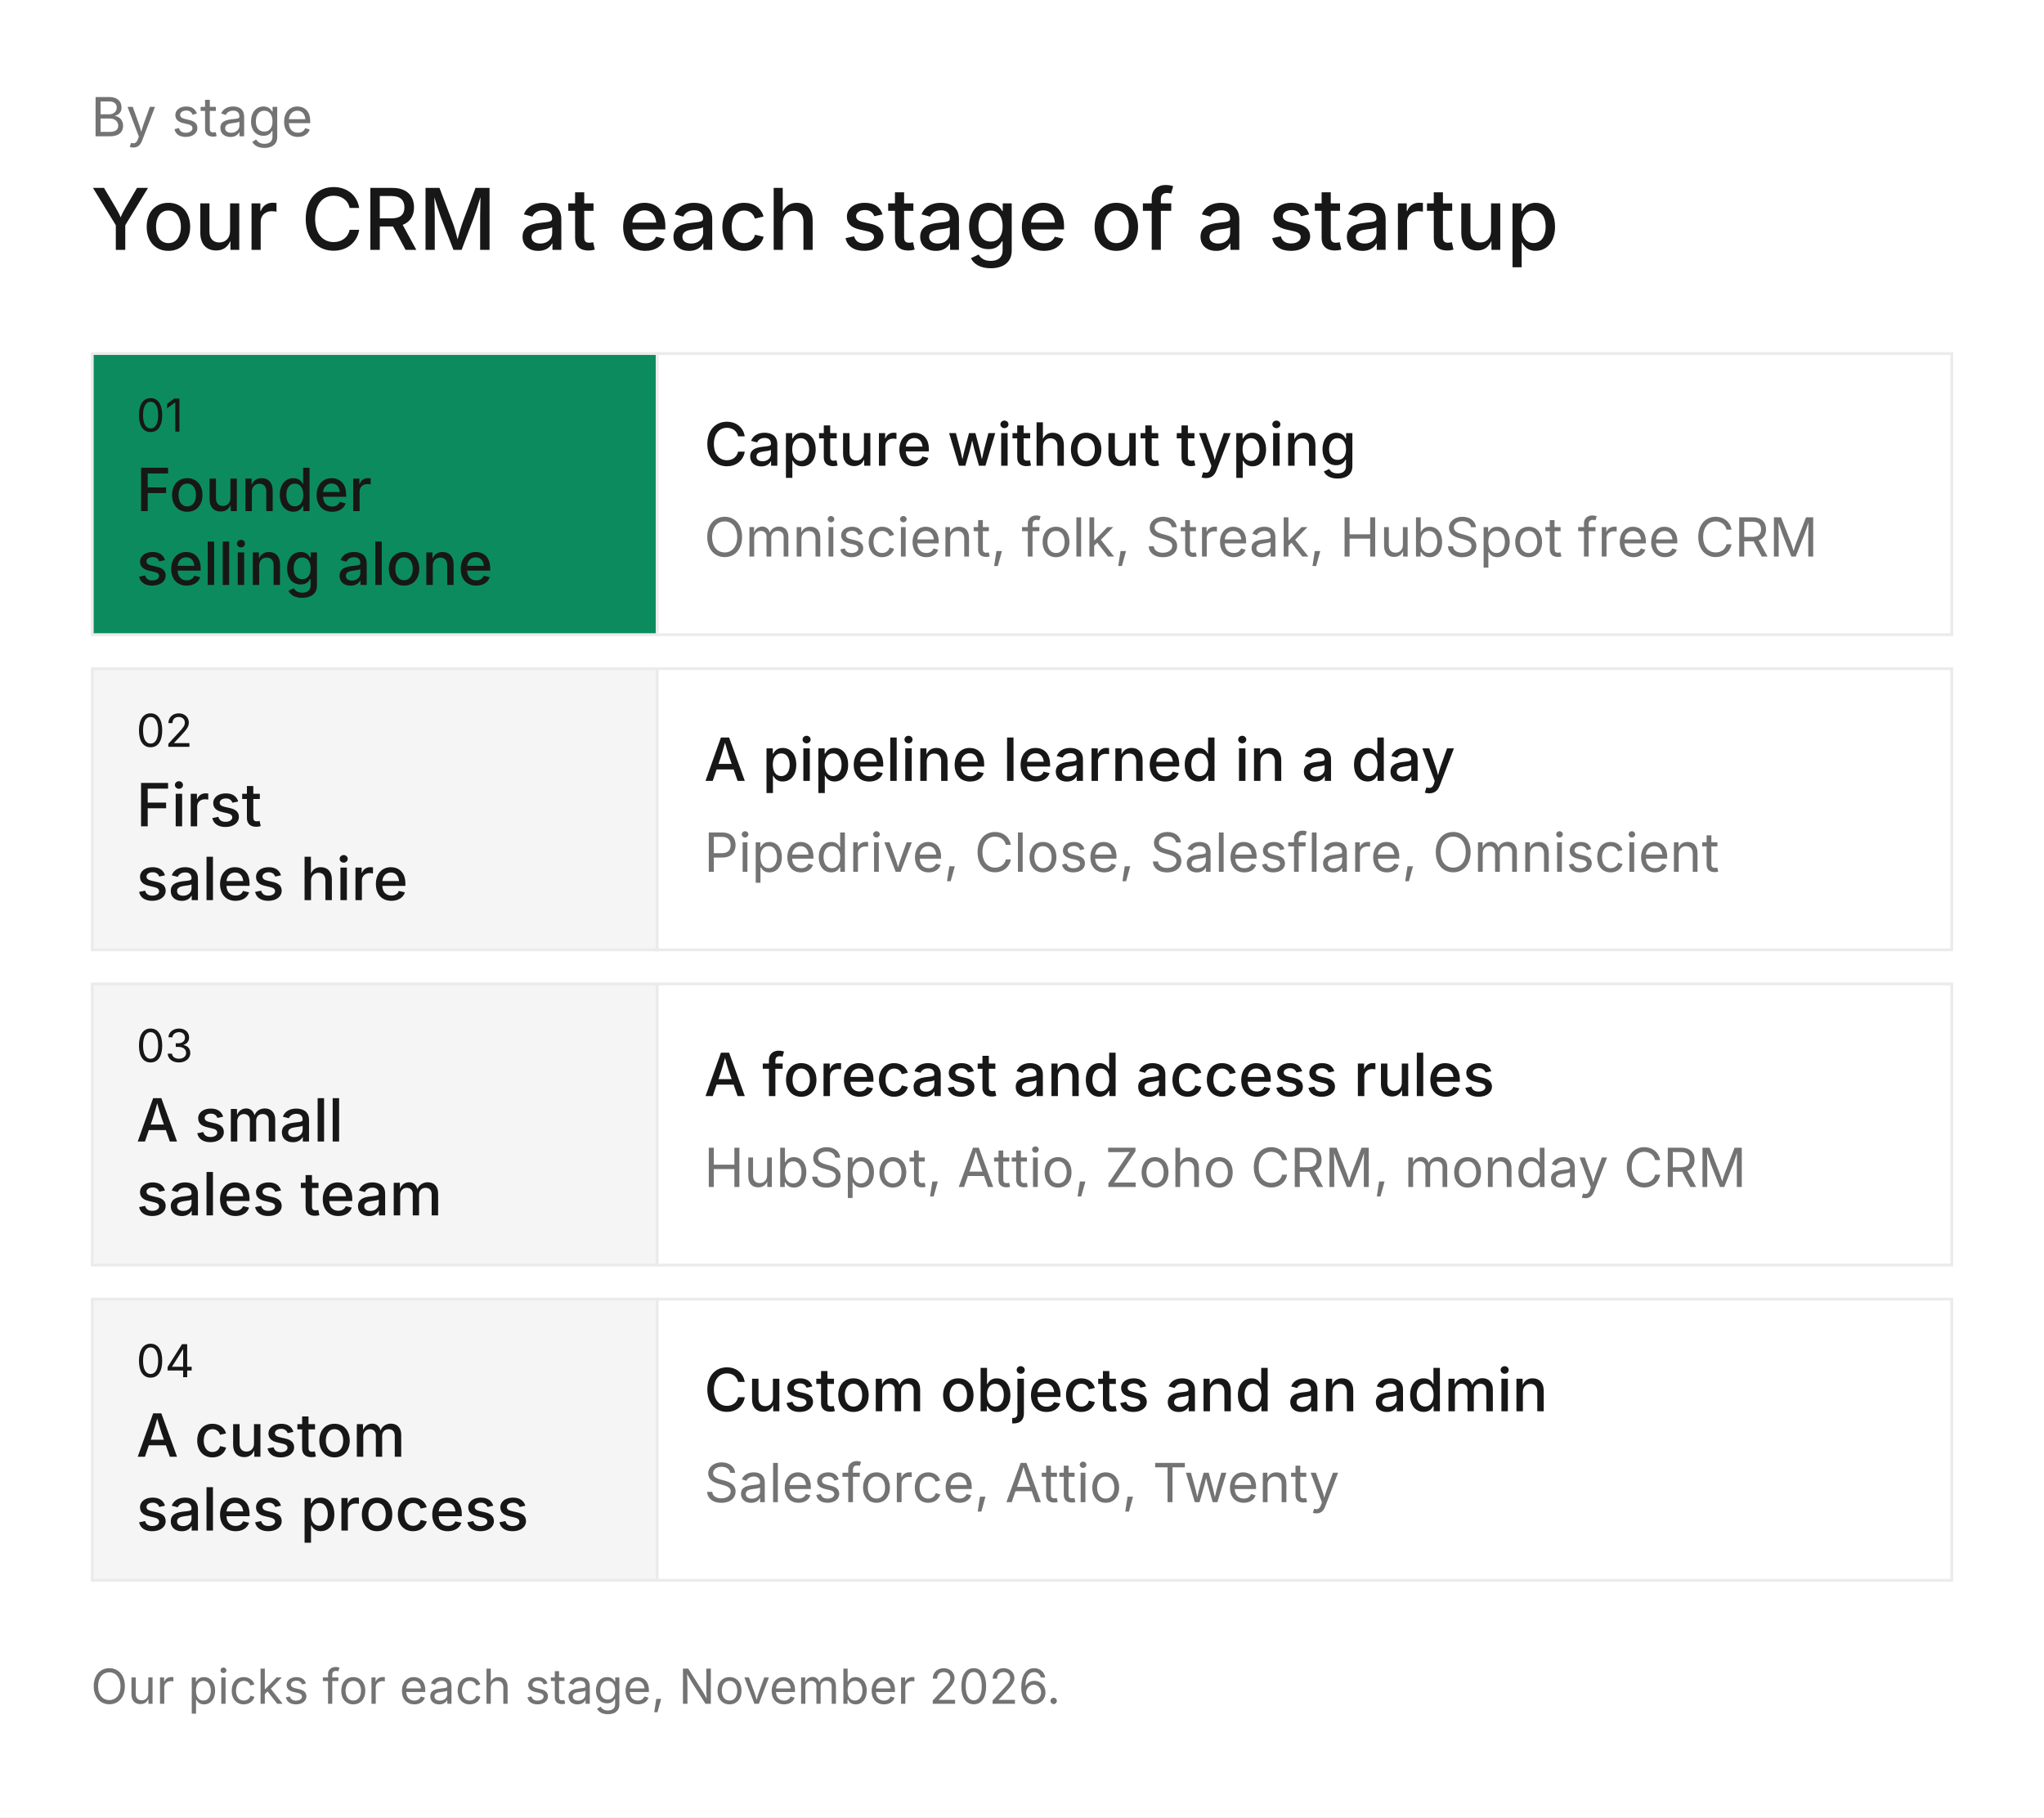
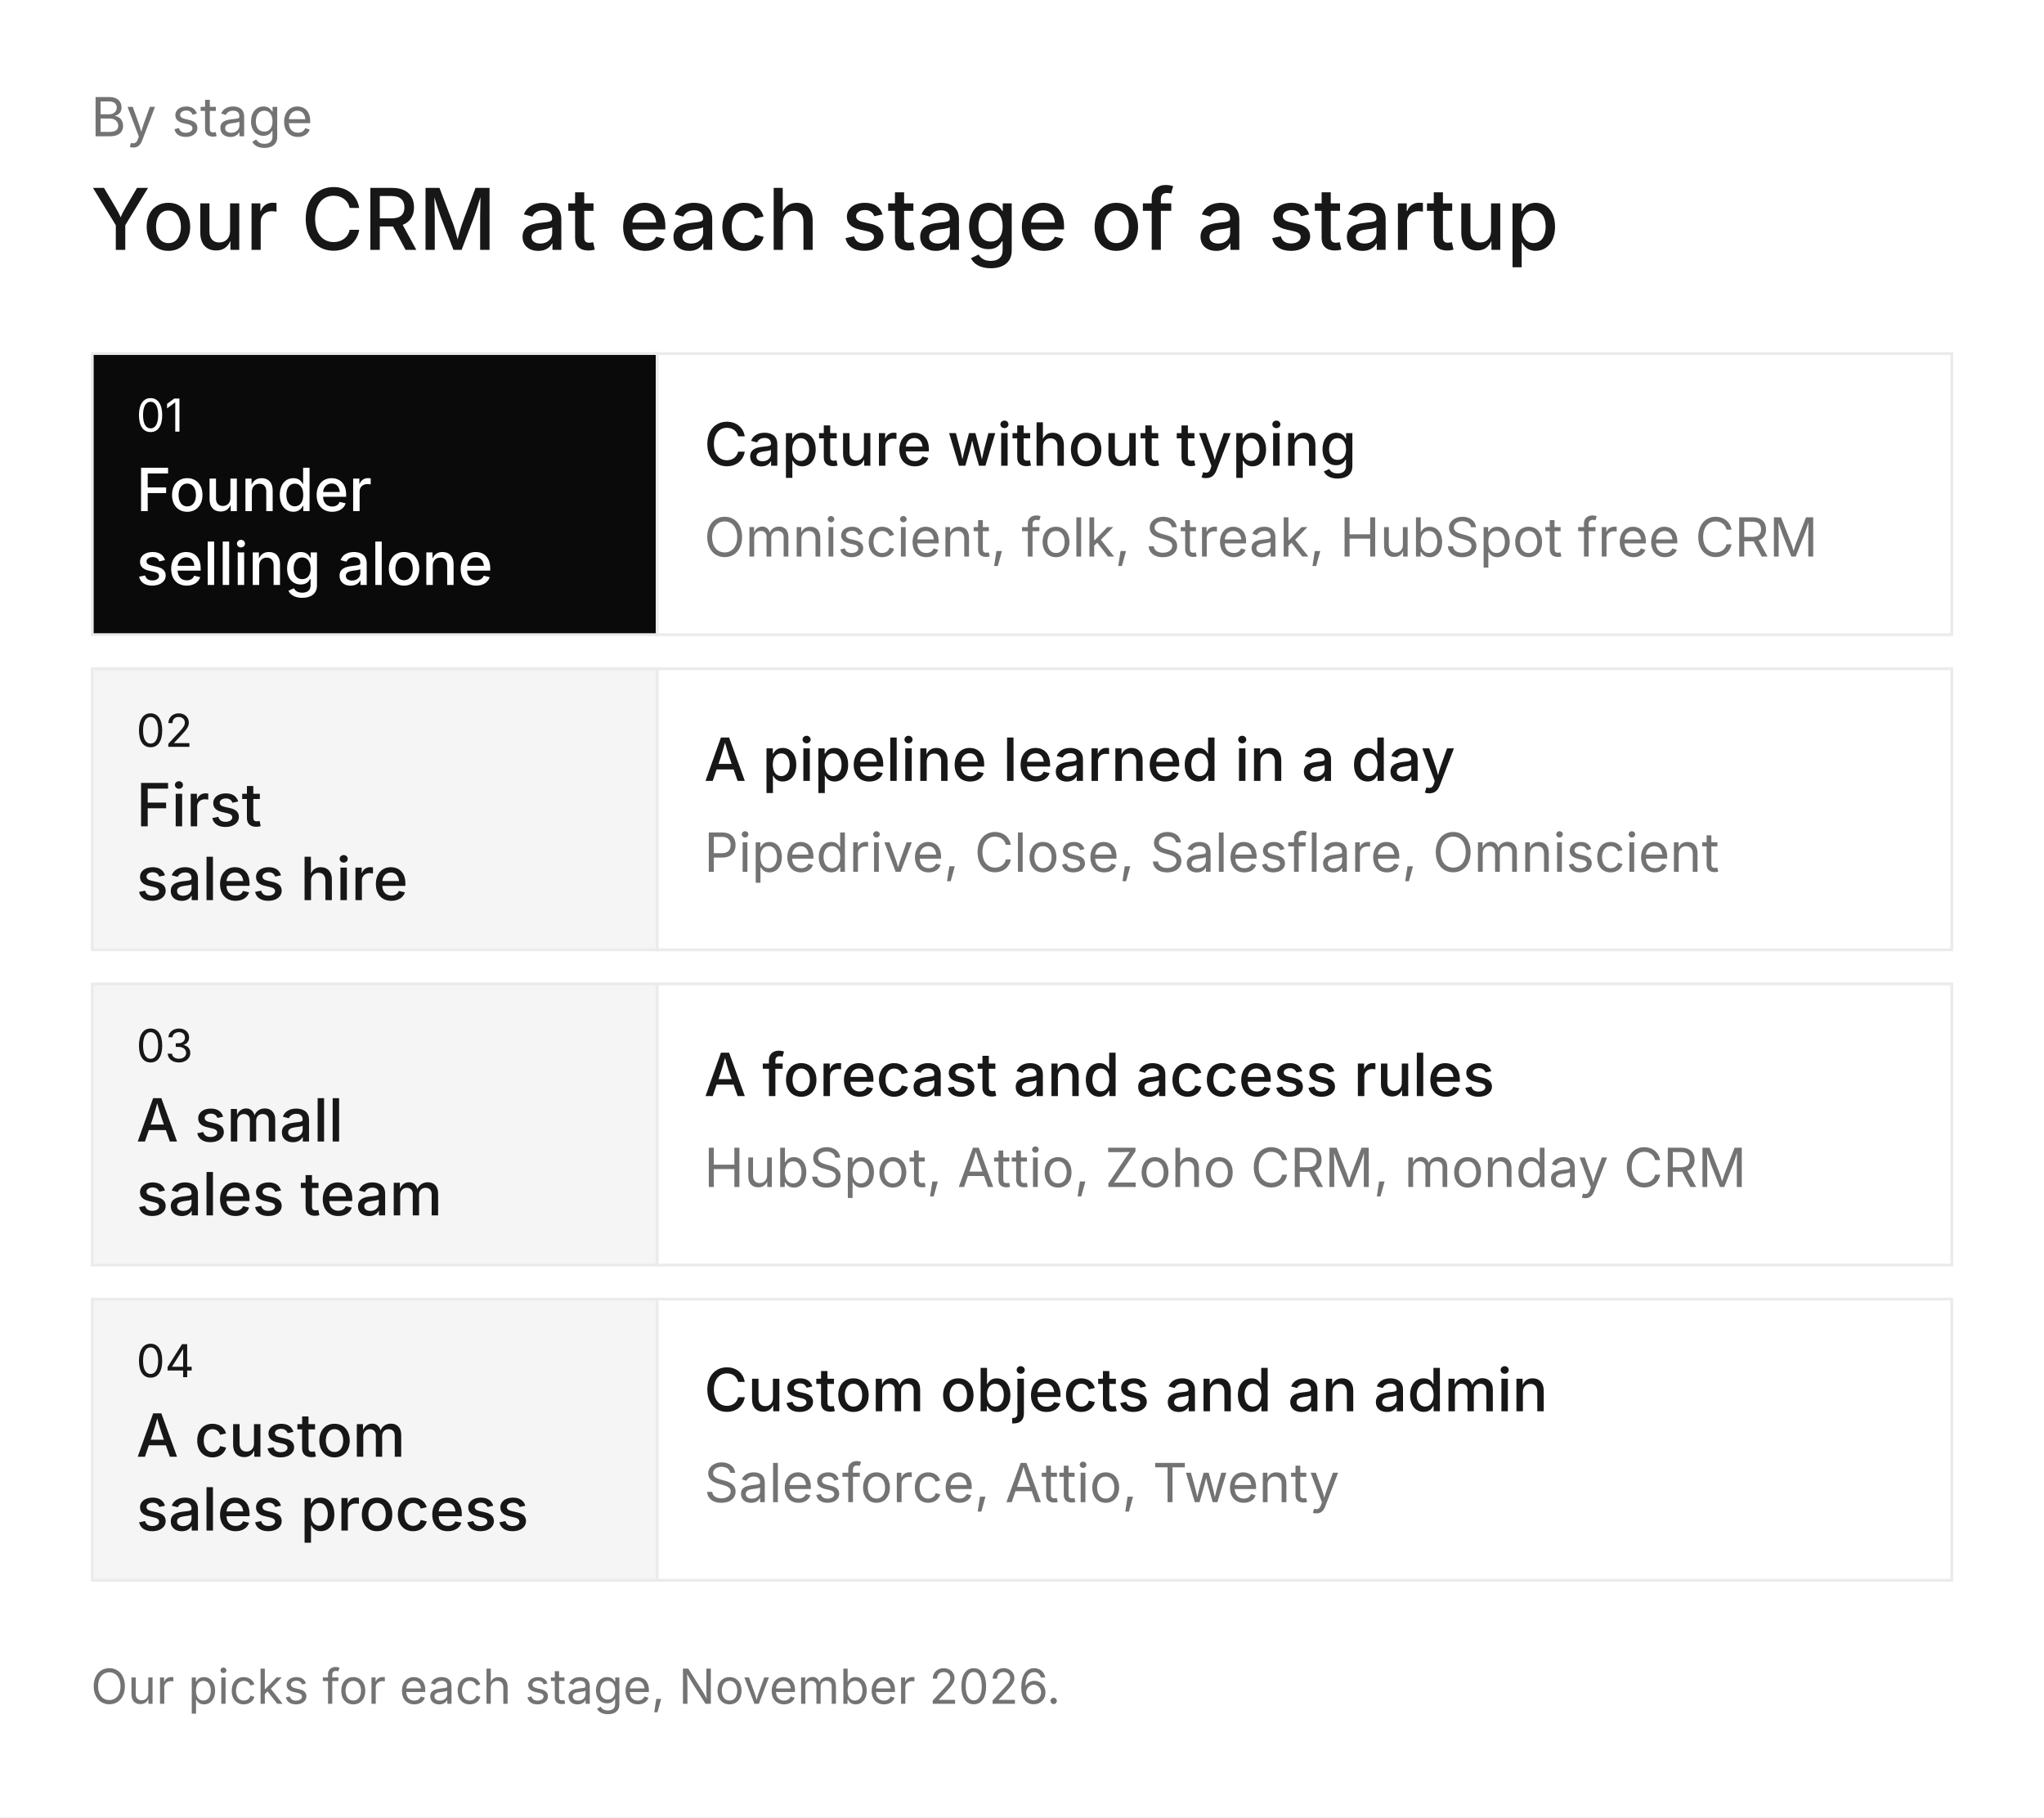
<svg xmlns="http://www.w3.org/2000/svg" viewBox="0 0 720 640" width="720" height="640" role="img" aria-labelledby="t d" font-family="Inter, system-ui, sans-serif">
  <rect width="720" height="640" fill="#ffffff" />
  <text x="32" y="48" font-family="Inter, system-ui, sans-serif" font-size="19" fill="#737373">By stage</text>
  <text x="32" y="88" font-size="30" font-weight="500" fill="#171717">Your CRM at each stage <tspan fill="#171717">of a startup</tspan>
  </text>
-   <rect x="32.5" y="124.5" width="199" height="99" fill="#0c8c5e" stroke="#ebebeb" />
+   <rect x="32.5" y="124.5" width="199" height="99" fill="#0a0a0a" stroke="#ebebeb" />
  <rect x="231.5" y="124.5" width="456" height="99" fill="#ffffff" stroke="#ebebeb" />
-   <text x="48" y="152" font-family="Inter, system-ui, sans-serif" font-size="16" fill="#171717">01</text>
-   <text x="48" y="180" font-size="21" font-weight="500" fill="#171717">Founder</text>
-   <text x="48" y="206" font-size="21" font-weight="500" fill="#171717">selling alone</text>
+   <text x="48" y="152" font-family="Inter, system-ui, sans-serif" font-size="16" fill="#ffffff">01</text>
+   <text x="48" y="180" font-size="21" font-weight="500" fill="#ffffff">Founder</text>
+   <text x="48" y="206" font-size="21" font-weight="500" fill="#ffffff">selling alone</text>
  <text x="248" y="164" font-size="21" font-weight="500" fill="#171717">Capture without typing</text>
  <text x="248" y="196" font-size="19" fill="#737373">Omniscient, folk, Streak, HubSpot free CRM</text>
  <rect x="32.5" y="235.5" width="199" height="99" fill="#f5f5f5" stroke="#ebebeb" />
  <rect x="231.5" y="235.5" width="456" height="99" fill="#ffffff" stroke="#ebebeb" />
  <text x="48" y="263" font-family="Inter, system-ui, sans-serif" font-size="16" fill="#171717">02</text>
  <text x="48" y="291" font-size="21" font-weight="500" fill="#171717">First</text>
  <text x="48" y="317" font-size="21" font-weight="500" fill="#171717">sales hire</text>
  <text x="248" y="275" font-size="21" font-weight="500" fill="#171717">A pipeline learned in a day</text>
  <text x="248" y="307" font-size="19" fill="#737373">Pipedrive, Close, Salesflare, Omniscient</text>
  <rect x="32.5" y="346.5" width="199" height="99" fill="#f5f5f5" stroke="#ebebeb" />
  <rect x="231.5" y="346.5" width="456" height="99" fill="#ffffff" stroke="#ebebeb" />
  <text x="48" y="374" font-family="Inter, system-ui, sans-serif" font-size="16" fill="#171717">03</text>
  <text x="48" y="402" font-size="21" font-weight="500" fill="#171717">A small</text>
  <text x="48" y="428" font-size="21" font-weight="500" fill="#171717">sales team</text>
  <text x="248" y="386" font-size="21" font-weight="500" fill="#171717">A forecast and access rules</text>
  <text x="248" y="418" font-size="19" fill="#737373">HubSpot, Attio, Zoho CRM, monday CRM</text>
  <rect x="32.5" y="457.5" width="199" height="99" fill="#f5f5f5" stroke="#ebebeb" />
  <rect x="231.5" y="457.5" width="456" height="99" fill="#ffffff" stroke="#ebebeb" />
  <text x="48" y="485" font-family="Inter, system-ui, sans-serif" font-size="16" fill="#171717">04</text>
  <text x="48" y="513" font-size="21" font-weight="500" fill="#171717">A custom</text>
  <text x="48" y="539" font-size="21" font-weight="500" fill="#171717">sales process</text>
  <text x="248" y="497" font-size="21" font-weight="500" fill="#171717">Custom objects and an admin</text>
  <text x="248" y="529" font-size="19" fill="#737373">Salesforce, Attio, Twenty</text>
  <text x="32" y="600" font-size="17" fill="#737373">Our picks for each stage, November 2026.</text>
</svg>
